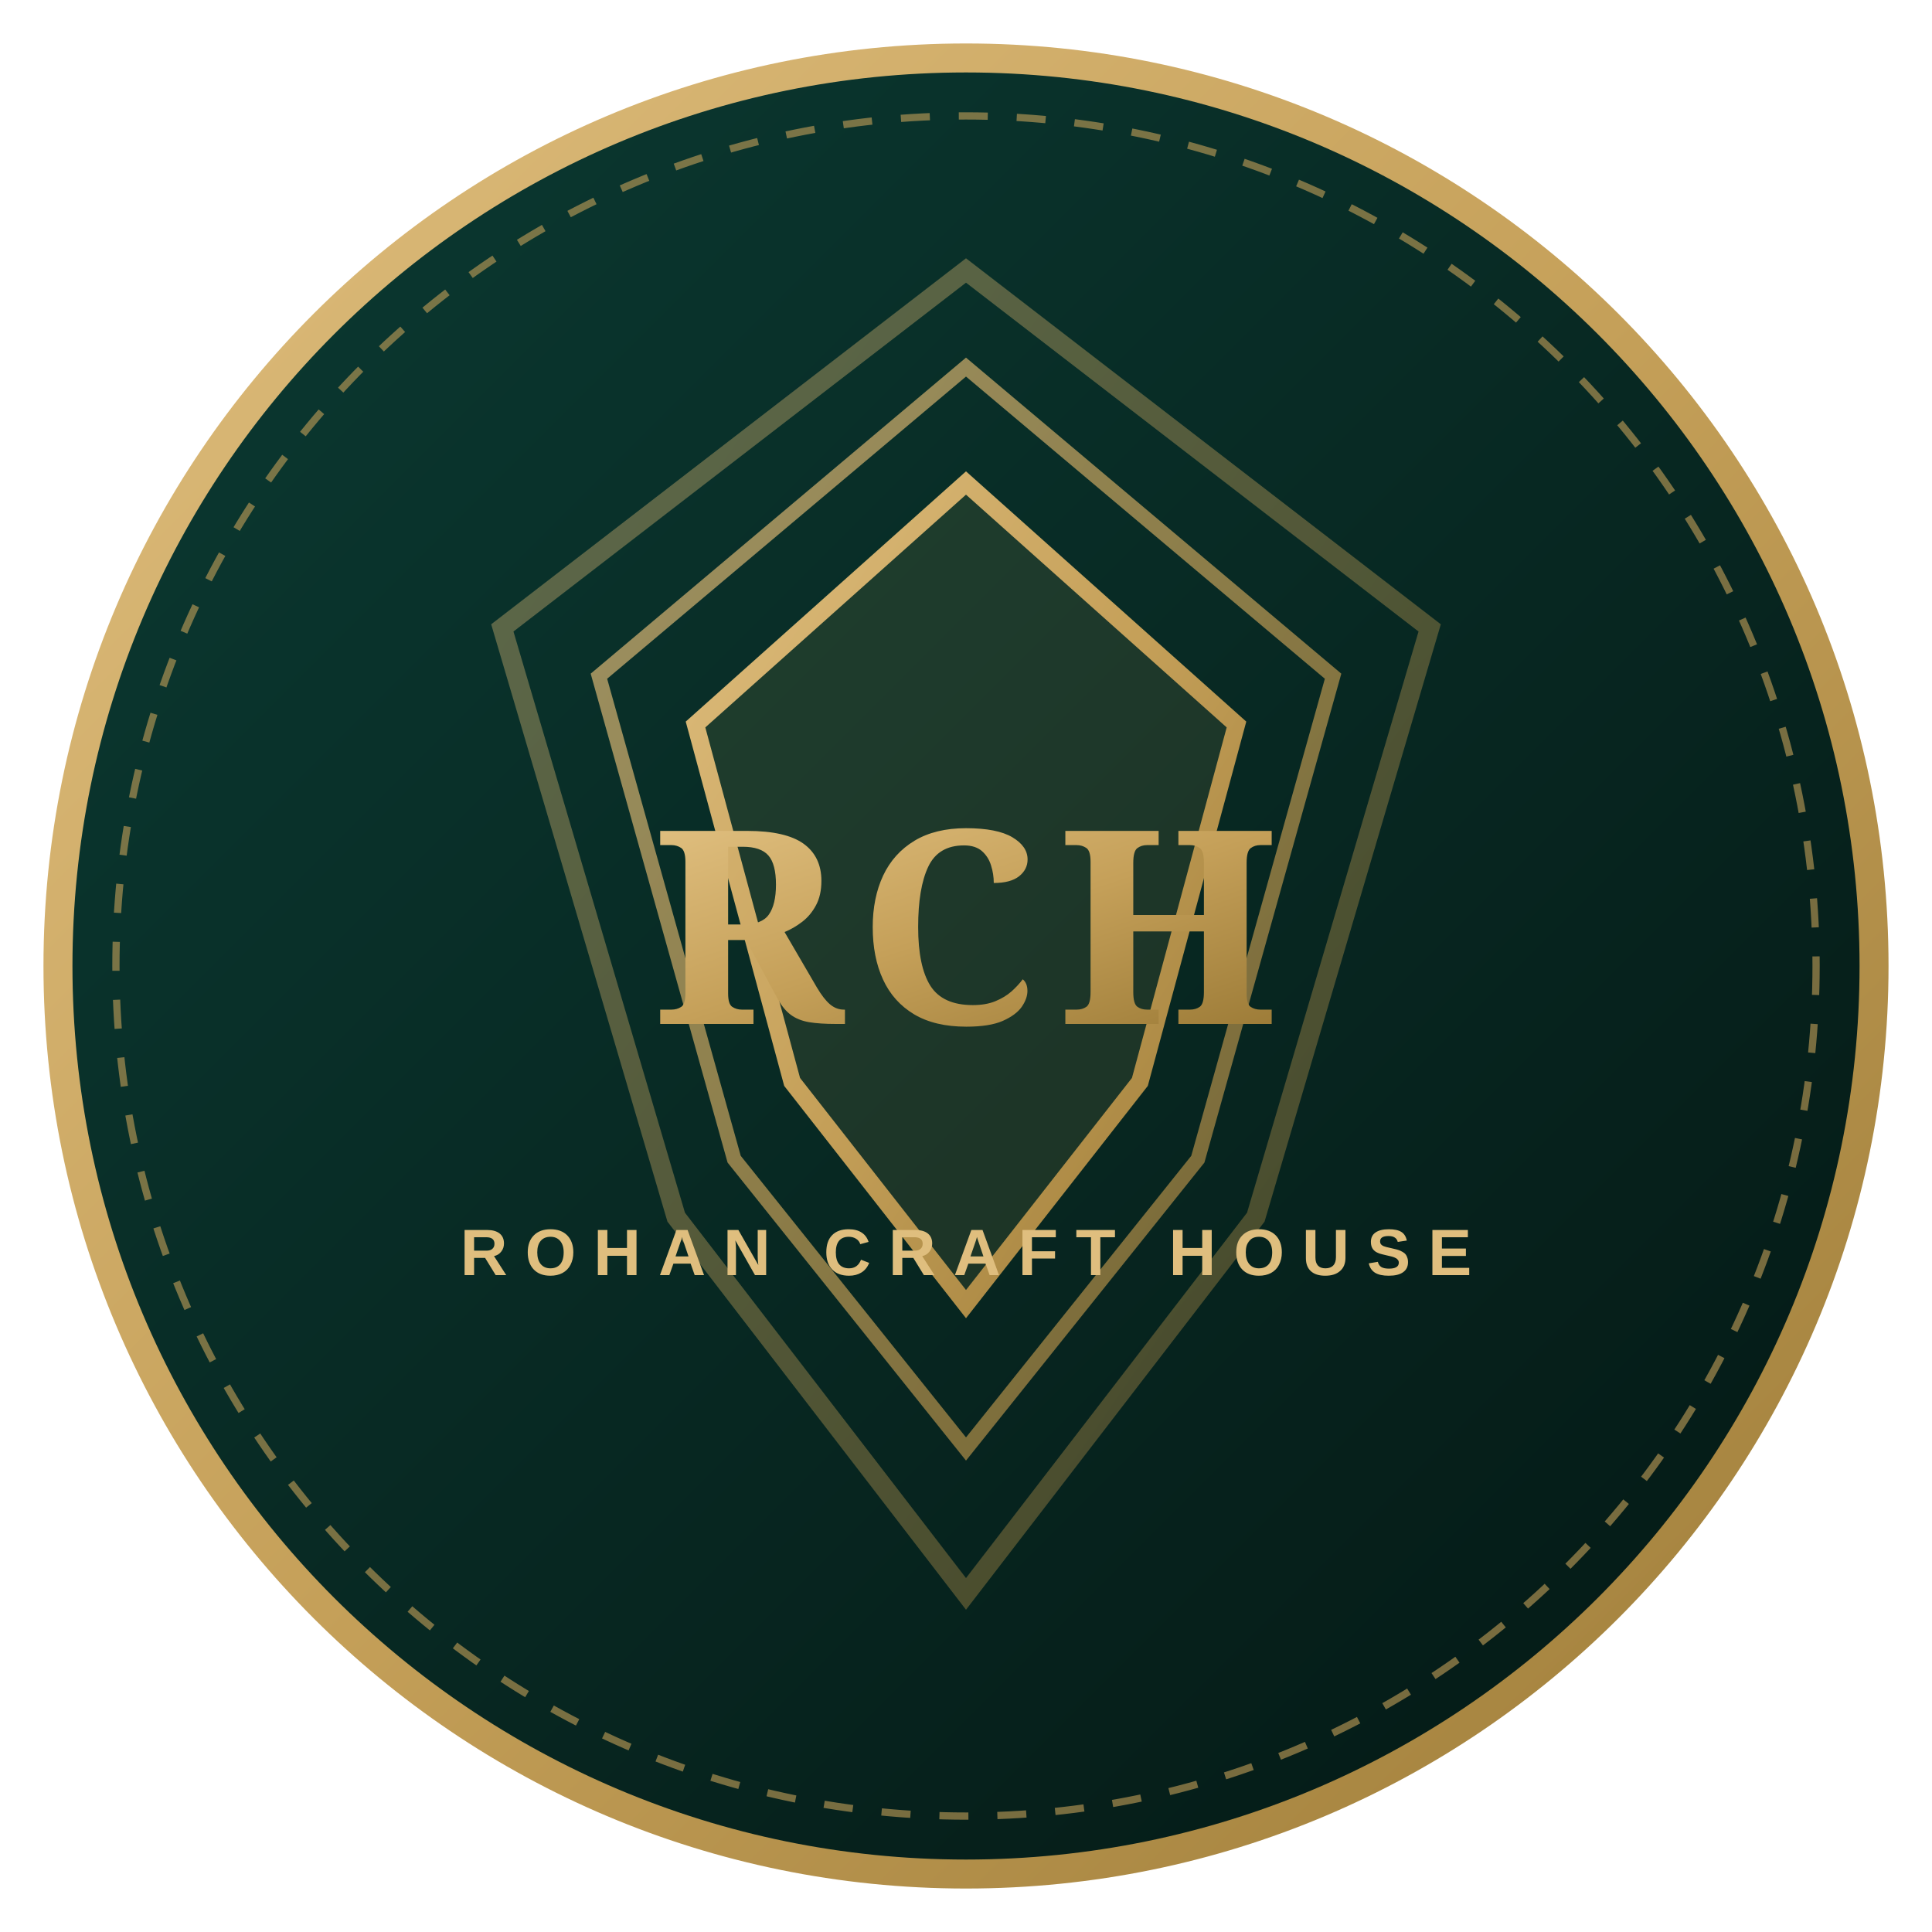
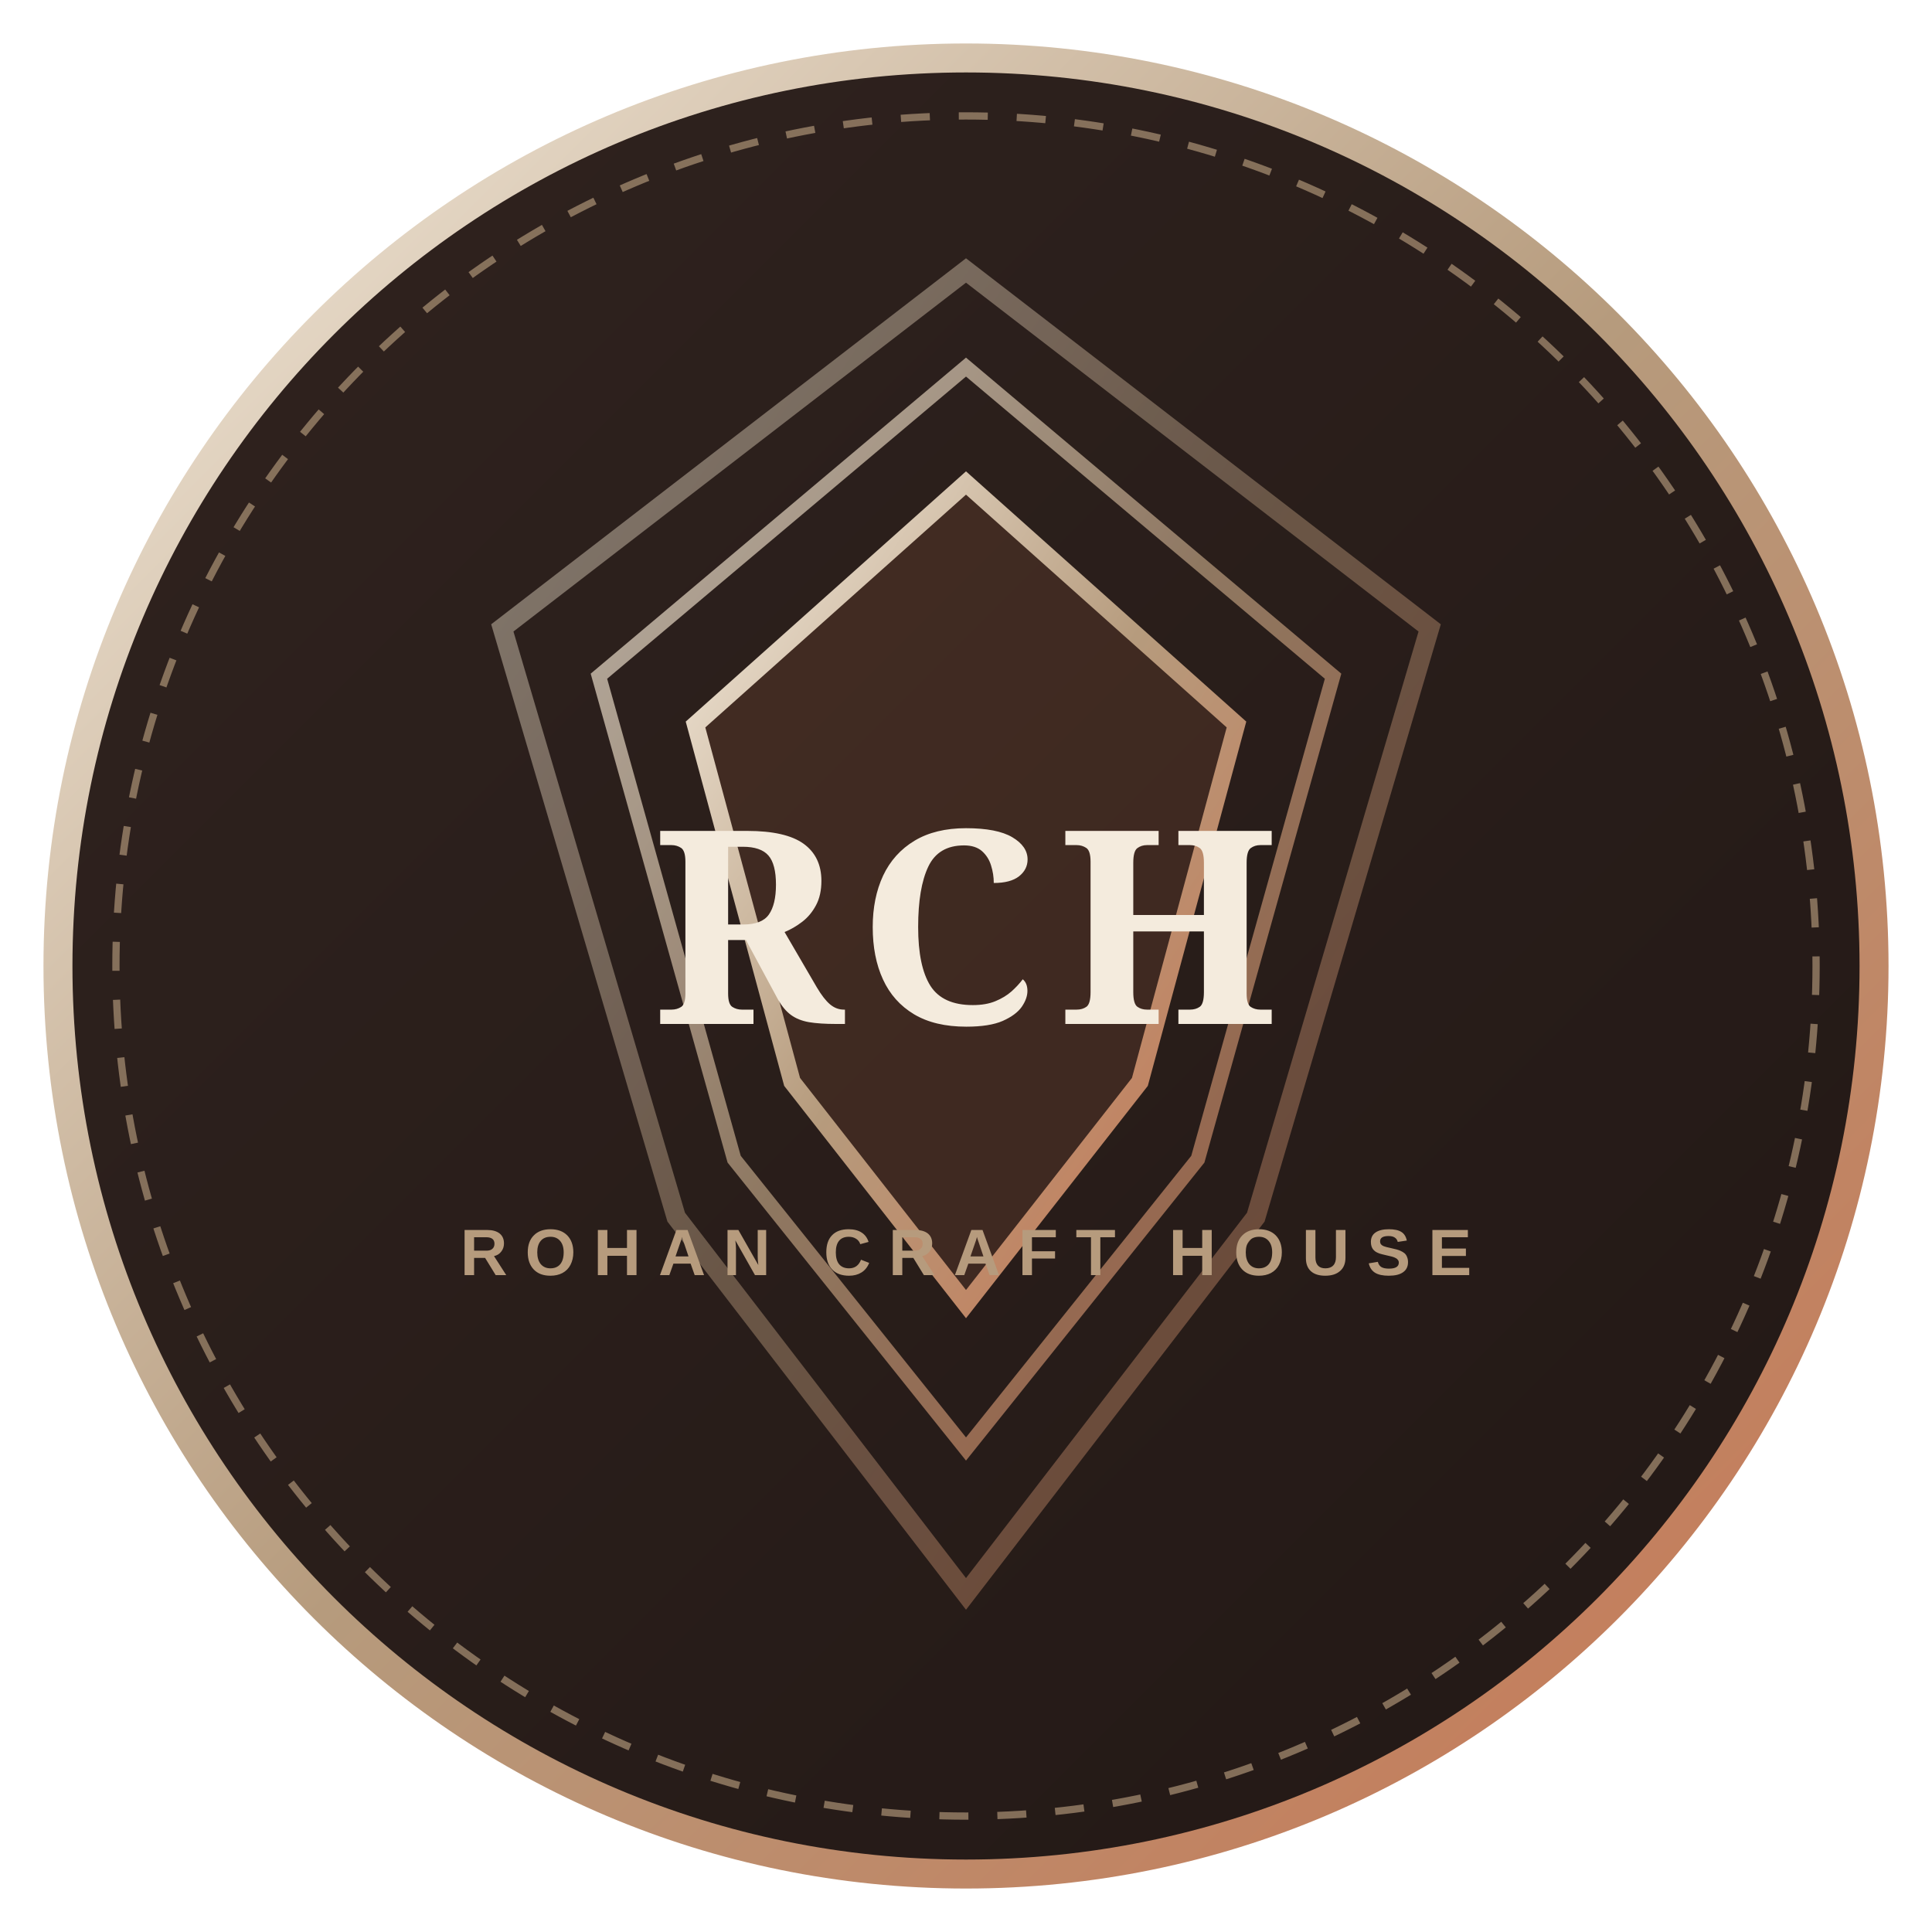
<svg xmlns="http://www.w3.org/2000/svg" viewBox="0 0 200 200" width="200" height="200">
  <defs>
-     <linearGradient id="goldGrad" x1="0%" y1="0%" x2="100%" y2="100%">
-       <stop offset="0%" stop-color="#dfbe7e" />
-       <stop offset="50%" stop-color="#c5a059" />
-       <stop offset="100%" stop-color="#9d7c38" />
+     <linearGradient id="taupeTerracottaGrad" x1="0%" y1="0%" x2="100%" y2="100%">
+       <stop offset="0%" stop-color="#F4EBDD" />
+       <stop offset="50%" stop-color="#B69B7D" />
+       <stop offset="100%" stop-color="#C87552" />
    </linearGradient>
-     <linearGradient id="emeraldGrad" x1="0%" y1="0%" x2="100%" y2="100%">
-       <stop offset="0%" stop-color="#0b3b33" />
-       <stop offset="100%" stop-color="#041713" />
+     <linearGradient id="espressoGrad" x1="0%" y1="0%" x2="100%" y2="100%">
+       <stop offset="0%" stop-color="#30231F" />
+       <stop offset="100%" stop-color="#221815" />
    </linearGradient>
    <filter id="glow" x="-20%" y="-20%" width="140%" height="140%">
      <feGaussianBlur stdDeviation="3" result="blur" />
      <feComposite in="SourceGraphic" in2="blur" operator="over" />
    </filter>
  </defs>
-   <circle cx="100" cy="100" r="94" fill="url(#emeraldGrad)" stroke="url(#goldGrad)" stroke-width="3" />
-   <circle cx="100" cy="100" r="88" fill="none" stroke="#c5a059" stroke-width="0.75" stroke-dasharray="3,3" opacity="0.6" />
-   <polygon points="100,28 148,65 130,126 100,165 70,126 52,65" fill="none" stroke="url(#goldGrad)" stroke-width="2" opacity="0.4" />
-   <polygon points="100,38 138,70 124,120 100,150 76,120 62,70" fill="none" stroke="url(#goldGrad)" stroke-width="1.5" opacity="0.7" />
-   <polygon points="100,50 128,75 118,112 100,135 82,112 72,75" fill="rgba(197, 160, 89, 0.12)" stroke="url(#goldGrad)" stroke-width="1.8" />
-   <text x="100" y="106" font-family="'Cinzel', Georgia, serif" font-size="28" font-weight="700" fill="url(#goldGrad)" text-anchor="middle" letter-spacing="2">RCH</text>
-   <text x="100" y="132" font-family="'Plus Jakarta Sans', Arial, sans-serif" font-size="6.8" font-weight="600" fill="#dfbe7e" text-anchor="middle" letter-spacing="1.8">ROHAN CRAFT HOUSE</text>
+   <circle cx="100" cy="100" r="94" fill="url(#espressoGrad)" stroke="url(#taupeTerracottaGrad)" stroke-width="3" />
+   <circle cx="100" cy="100" r="88" fill="none" stroke="#B69B7D" stroke-width="0.75" stroke-dasharray="3,3" opacity="0.65" />
+   <polygon points="100,28 148,65 130,126 100,165 70,126 52,65" fill="none" stroke="url(#taupeTerracottaGrad)" stroke-width="2" opacity="0.45" />
+   <polygon points="100,38 138,70 124,120 100,150 76,120 62,70" fill="none" stroke="url(#taupeTerracottaGrad)" stroke-width="1.5" opacity="0.72" />
+   <polygon points="100,50 128,75 118,112 100,135 82,112 72,75" fill="rgba(200, 117, 82, 0.14)" stroke="url(#taupeTerracottaGrad)" stroke-width="1.8" />
+   <text x="100" y="106" font-family="'Cinzel', Georgia, serif" font-size="28" font-weight="700" fill="#F4EBDD" text-anchor="middle" letter-spacing="2">RCH</text>
+   <text x="100" y="132" font-family="'Plus Jakarta Sans', Arial, sans-serif" font-size="6.8" font-weight="600" fill="#B69B7D" text-anchor="middle" letter-spacing="1.8">ROHAN CRAFT HOUSE</text>
</svg>
